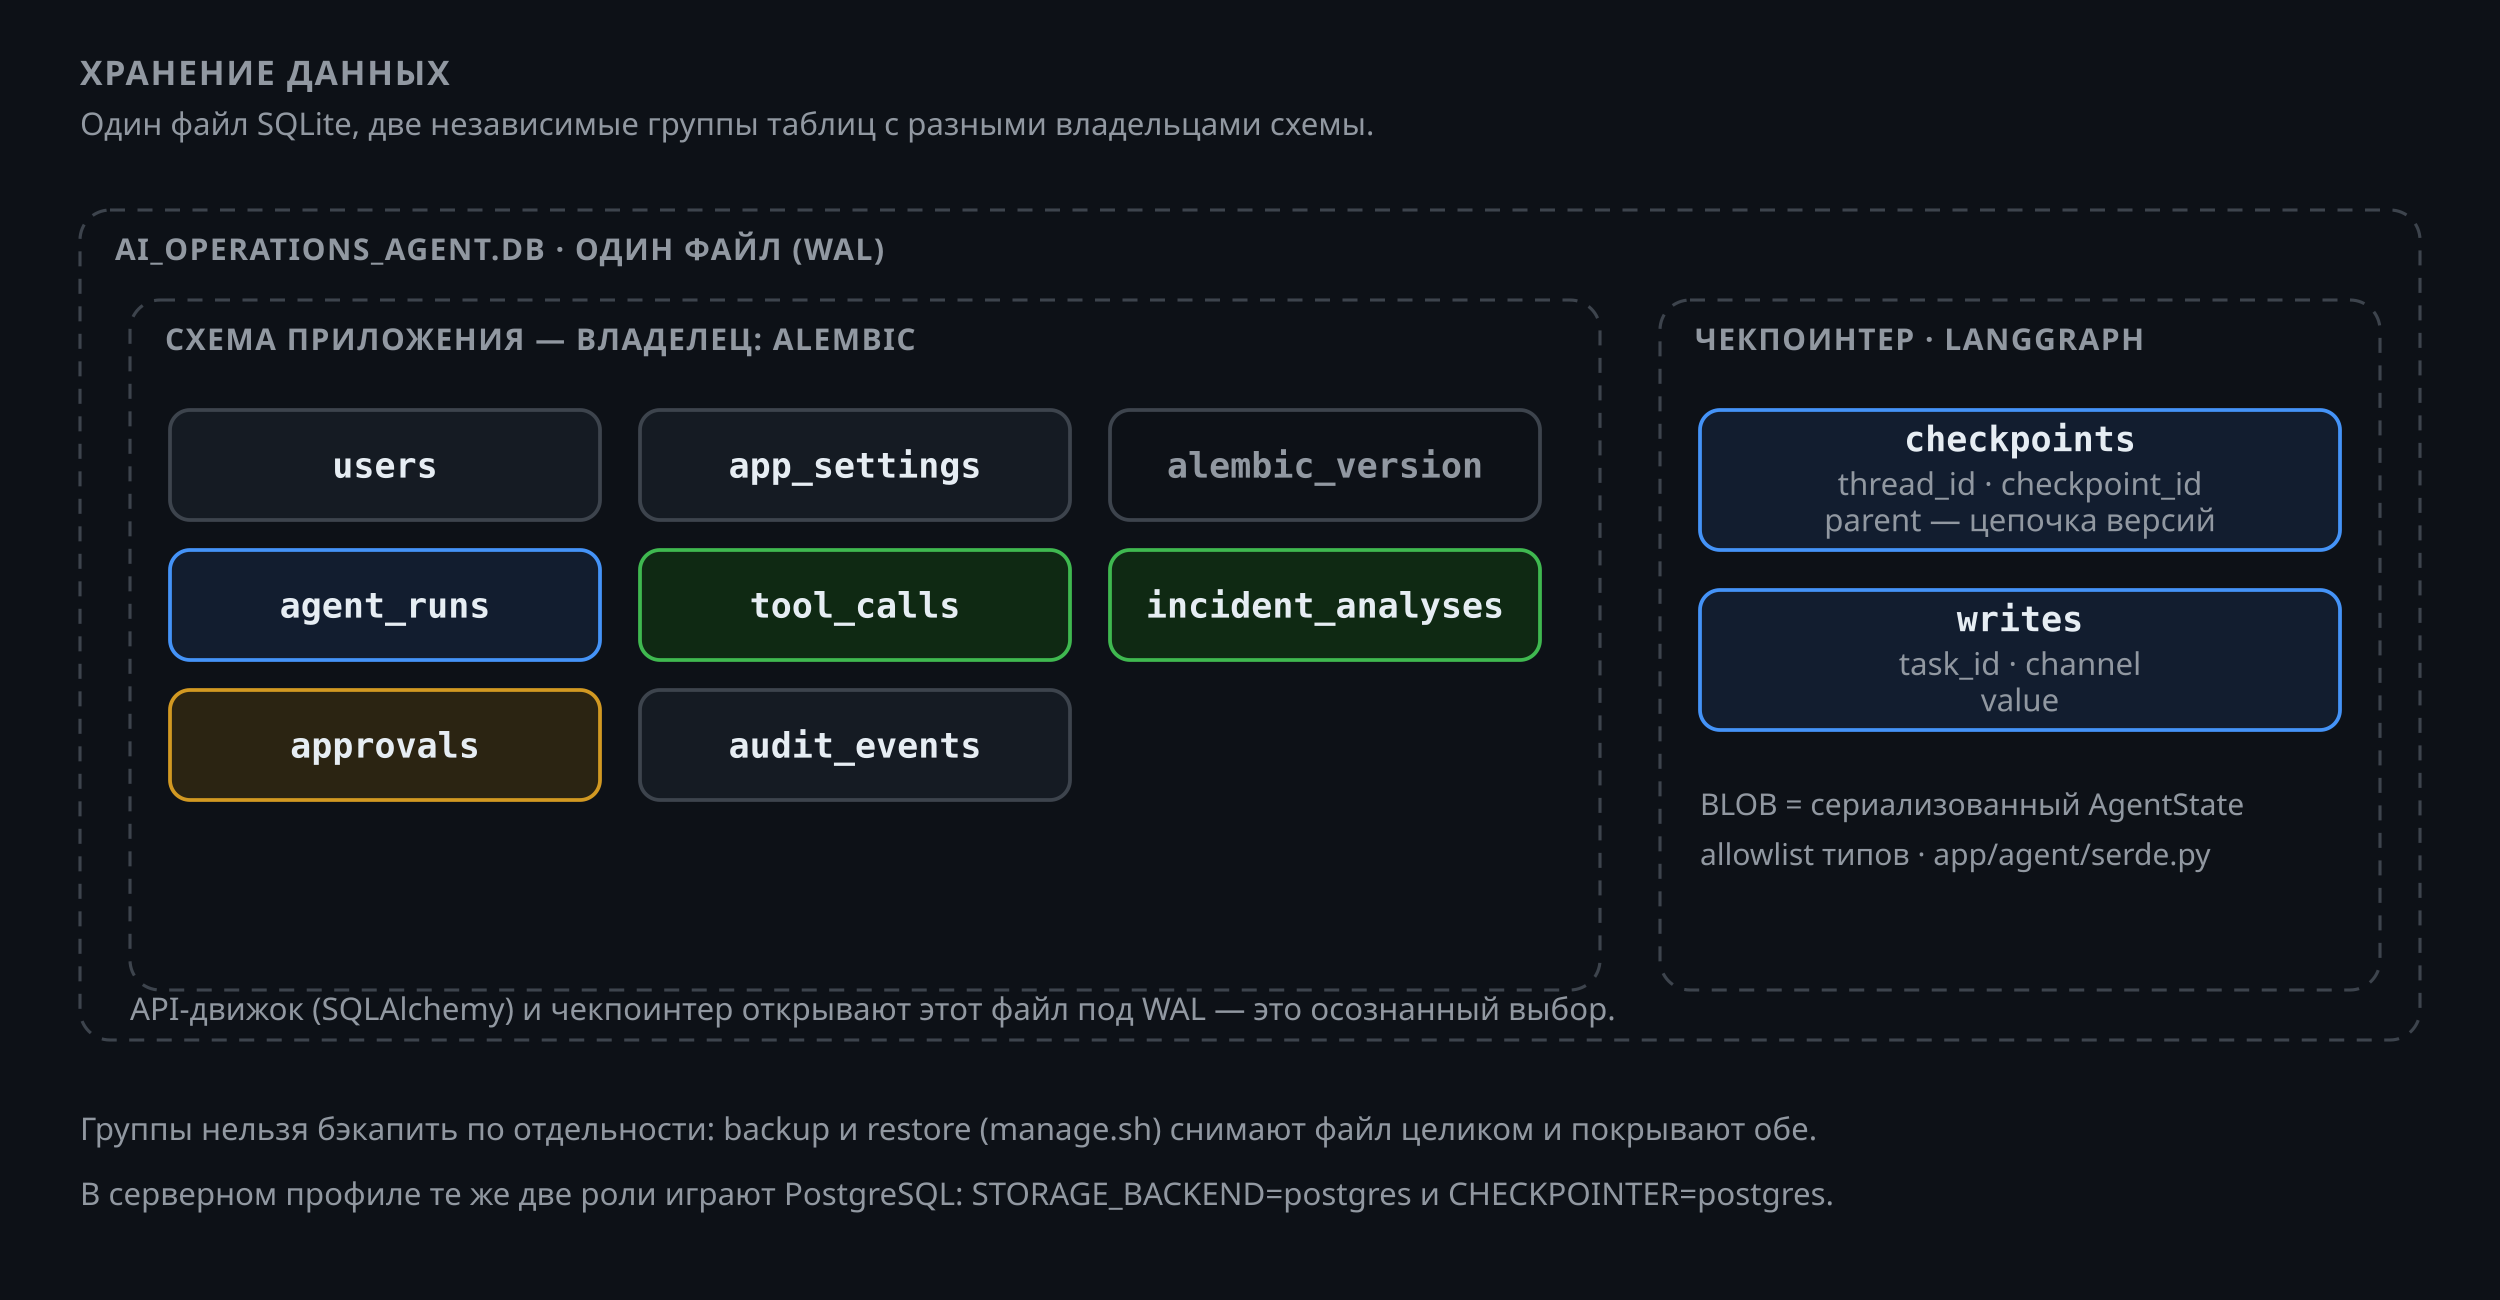
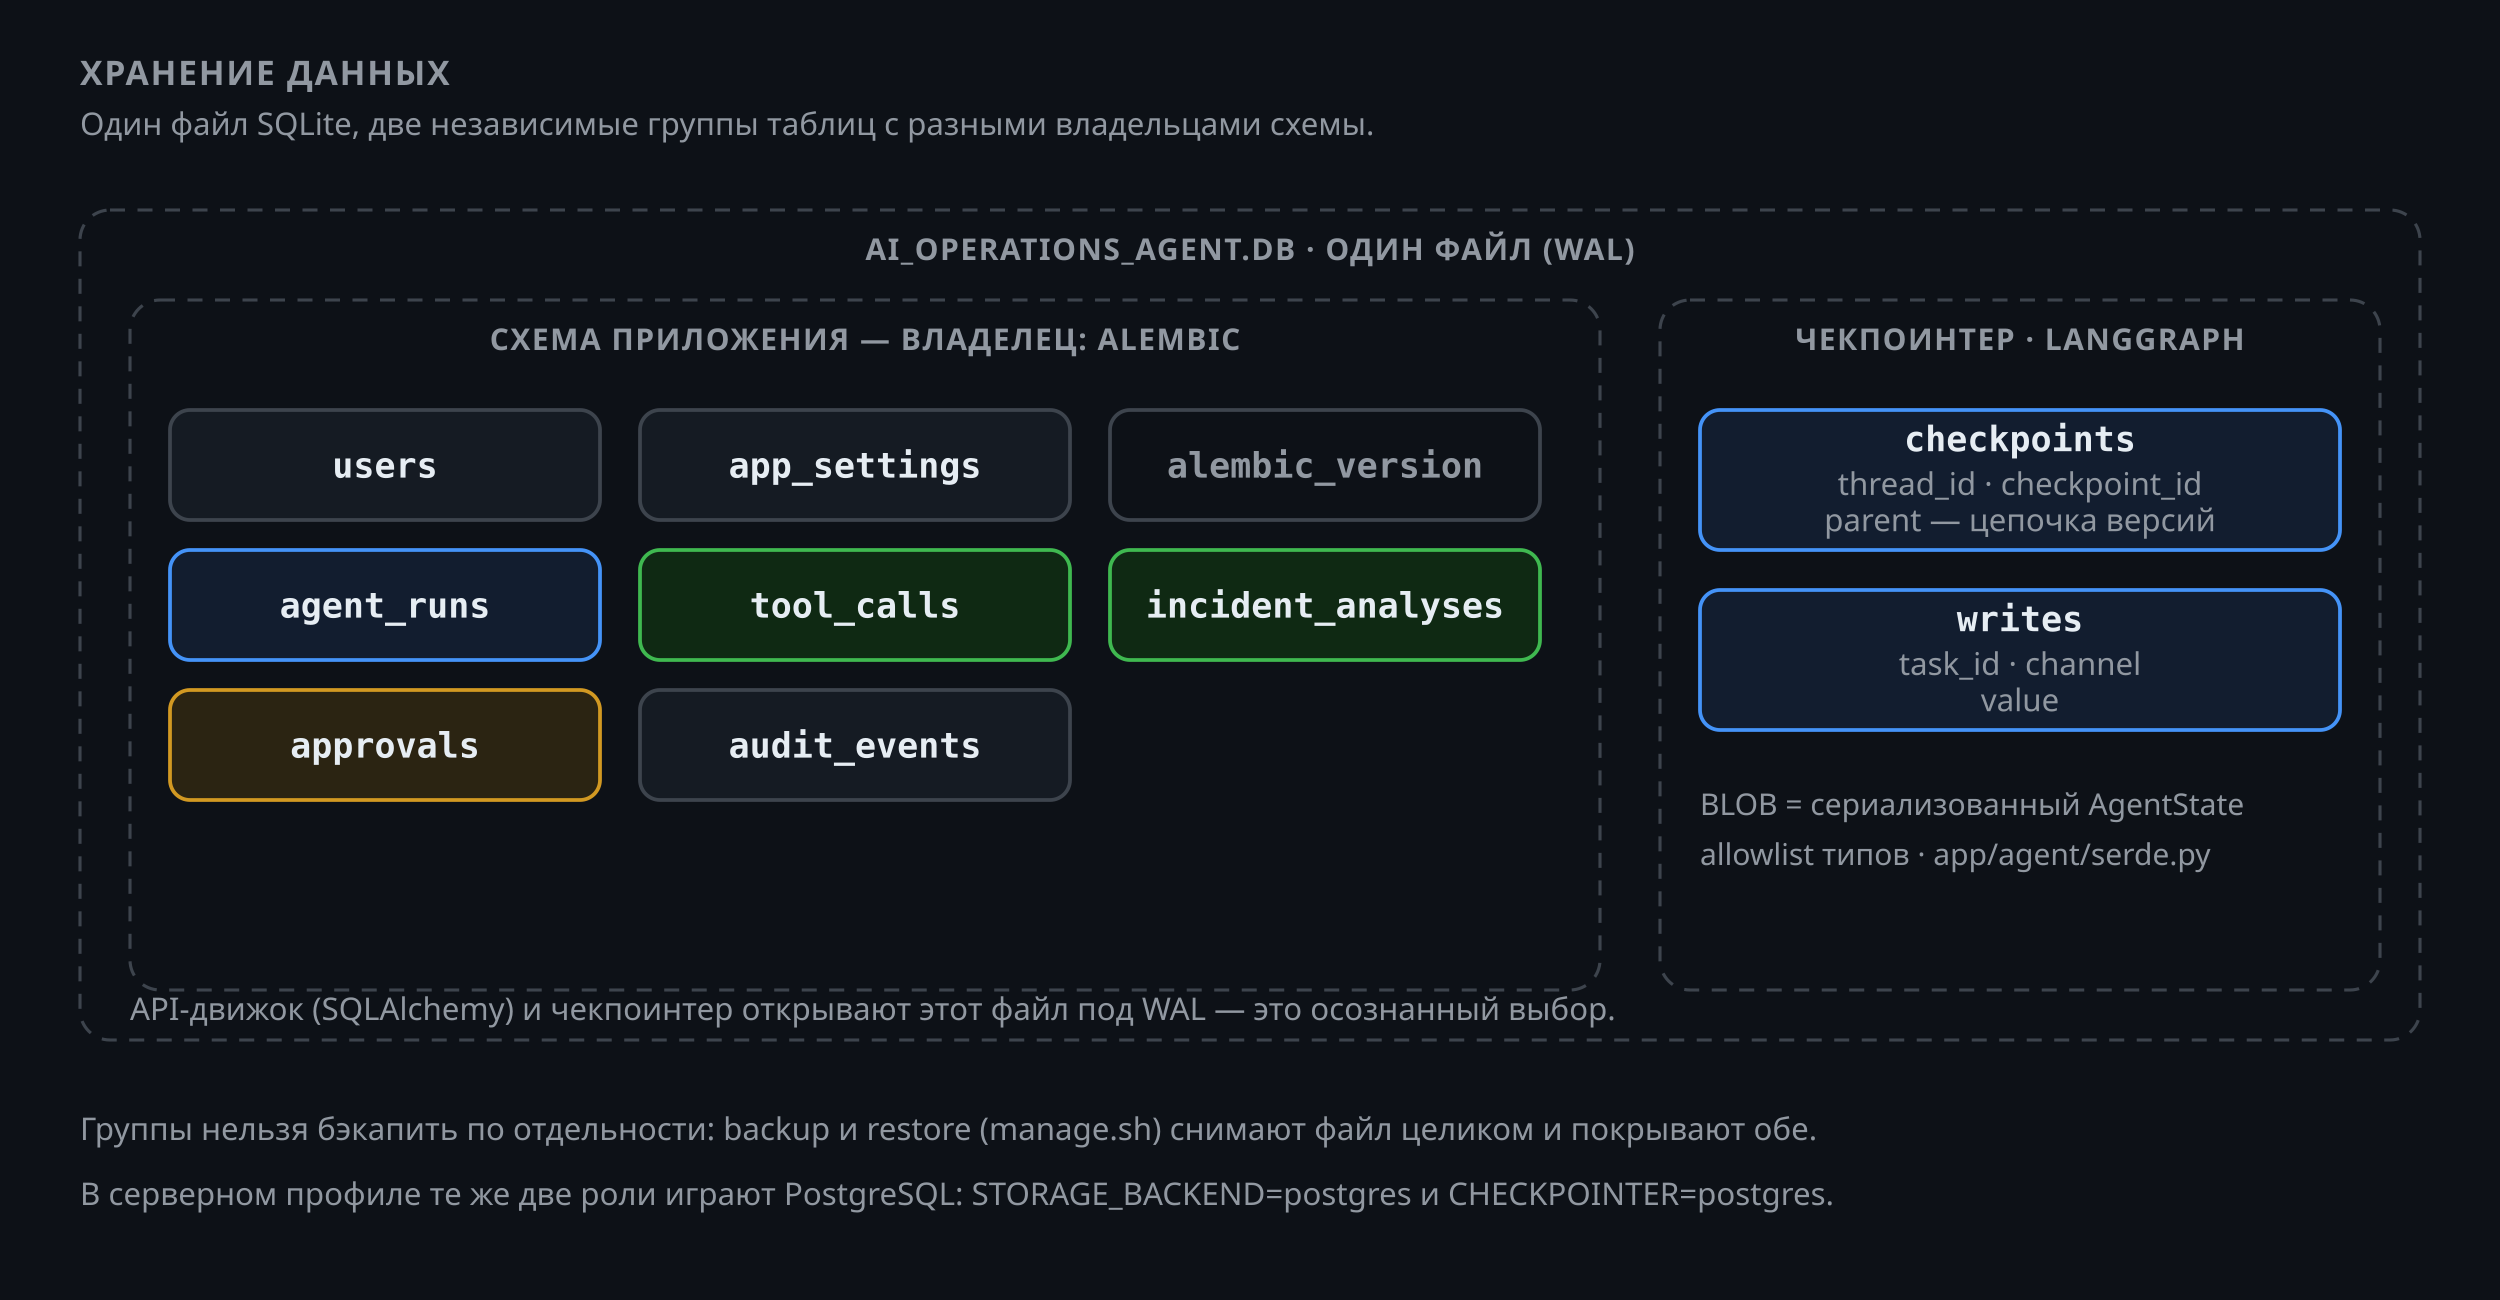
<svg xmlns="http://www.w3.org/2000/svg" viewBox="0 0 1000 520" width="1000" height="520" role="img" aria-labelledby="title desc" font-family="-apple-system, BlinkMacSystemFont, 'Segoe UI', 'Noto Sans', Helvetica, Arial, sans-serif">
  <defs>
    <marker id="arrow" viewBox="0 0 10 10" refX="9" refY="5" markerWidth="6" markerHeight="6" orient="auto-start-reverse">
      <path d="M 0 0 L 10 5 L 0 10 z" fill="#9198a1" />
    </marker>
    <marker id="arrow-accent" viewBox="0 0 10 10" refX="9" refY="5" markerWidth="6" markerHeight="6" orient="auto-start-reverse">
      <path d="M 0 0 L 10 5 L 0 10 z" fill="#4493f8" />
    </marker>
    <marker id="arrow-danger" viewBox="0 0 10 10" refX="9" refY="5" markerWidth="6" markerHeight="6" orient="auto-start-reverse">
      <path d="M 0 0 L 10 5 L 0 10 z" fill="#f85149" />
    </marker>
  </defs>
  <rect width="1000" height="520" fill="#0d1117" />
  <text x="32" y="34" font-size="13.5" font-weight="700" letter-spacing="0.7" fill="#9198a1">ХРАНЕНИЕ ДАННЫХ</text>
  <text x="32" y="54" text-anchor="start" font-size="12.5" fill="#9198a1">Один файл SQLite, две независимые группы таблиц с разными владельцами схемы.</text>
  <rect x="32" y="84" width="936" height="332" rx="12" fill="none" stroke="#3d444d" stroke-width="1.25" stroke-dasharray="6 5" />
-   <text x="46" y="104" font-size="12" font-weight="600" letter-spacing="0.6" fill="#9198a1">AI_OPERATIONS_AGENT.DB · ОДИН ФАЙЛ (WAL)</text>
+   <text x="500.0" y="104" text-anchor="middle" font-size="12" font-weight="600" letter-spacing="0.6" fill="#9198a1">AI_OPERATIONS_AGENT.DB · ОДИН ФАЙЛ (WAL)</text>
  <rect x="52" y="120" width="588" height="276" rx="12" fill="none" stroke="#3d444d" stroke-width="1.25" stroke-dasharray="6 5" />
-   <text x="66" y="140" font-size="12" font-weight="600" letter-spacing="0.6" fill="#9198a1">СХЕМА ПРИЛОЖЕНИЯ — ВЛАДЕЛЕЦ: ALEMBIC</text>
+   <text x="346.0" y="140" text-anchor="middle" font-size="12" font-weight="600" letter-spacing="0.6" fill="#9198a1">СХЕМА ПРИЛОЖЕНИЯ — ВЛАДЕЛЕЦ: ALEMBIC</text>
  <rect x="68" y="164" width="172" height="44" rx="8" fill="#151b23" stroke="#3d444d" stroke-width="1.5" />
  <text x="154.0" y="191.04" text-anchor="middle" font-size="14" font-weight="600" fill="#e6edf3" font-family="ui-monospace, SFMono-Regular, 'SF Mono', Menlo, Consolas, monospace">users</text>
  <rect x="256" y="164" width="172" height="44" rx="8" fill="#151b23" stroke="#3d444d" stroke-width="1.5" />
  <text x="342.0" y="191.04" text-anchor="middle" font-size="14" font-weight="600" fill="#e6edf3" font-family="ui-monospace, SFMono-Regular, 'SF Mono', Menlo, Consolas, monospace">app_settings</text>
  <rect x="444" y="164" width="172" height="44" rx="8" fill="#0d1117" stroke="#3d444d" stroke-width="1.5" />
  <text x="530.0" y="191.04" text-anchor="middle" font-size="14" font-weight="600" fill="#9198a1" font-family="ui-monospace, SFMono-Regular, 'SF Mono', Menlo, Consolas, monospace">alembic_version</text>
  <rect x="68" y="220" width="172" height="44" rx="8" fill="#121d2f" stroke="#4493f8" stroke-width="1.5" />
  <text x="154.0" y="247.04" text-anchor="middle" font-size="14" font-weight="600" fill="#e6edf3" font-family="ui-monospace, SFMono-Regular, 'SF Mono', Menlo, Consolas, monospace">agent_runs</text>
  <rect x="256" y="220" width="172" height="44" rx="8" fill="#0f2913" stroke="#3fb950" stroke-width="1.5" />
  <text x="342.0" y="247.04" text-anchor="middle" font-size="14" font-weight="600" fill="#e6edf3" font-family="ui-monospace, SFMono-Regular, 'SF Mono', Menlo, Consolas, monospace">tool_calls</text>
  <rect x="444" y="220" width="172" height="44" rx="8" fill="#0f2913" stroke="#3fb950" stroke-width="1.5" />
  <text x="530.0" y="247.04" text-anchor="middle" font-size="14" font-weight="600" fill="#e6edf3" font-family="ui-monospace, SFMono-Regular, 'SF Mono', Menlo, Consolas, monospace">incident_analyses</text>
  <rect x="68" y="276" width="172" height="44" rx="8" fill="#2b2412" stroke="#d29922" stroke-width="1.5" />
  <text x="154.0" y="303.04" text-anchor="middle" font-size="14" font-weight="600" fill="#e6edf3" font-family="ui-monospace, SFMono-Regular, 'SF Mono', Menlo, Consolas, monospace">approvals</text>
  <rect x="256" y="276" width="172" height="44" rx="8" fill="#151b23" stroke="#3d444d" stroke-width="1.5" />
  <text x="342.0" y="303.04" text-anchor="middle" font-size="14" font-weight="600" fill="#e6edf3" font-family="ui-monospace, SFMono-Regular, 'SF Mono', Menlo, Consolas, monospace">audit_events</text>
  <rect x="664" y="120" width="288" height="276" rx="12" fill="none" stroke="#3d444d" stroke-width="1.25" stroke-dasharray="6 5" />
-   <text x="678" y="140" font-size="12" font-weight="600" letter-spacing="0.6" fill="#9198a1">ЧЕКПОИНТЕР · LANGGRAPH</text>
+   <text x="808.0" y="140" text-anchor="middle" font-size="12" font-weight="600" letter-spacing="0.6" fill="#9198a1">ЧЕКПОИНТЕР · LANGGRAPH</text>
  <rect x="680" y="164" width="256" height="56" rx="8" fill="#121d2f" stroke="#4493f8" stroke-width="1.5" />
  <text x="808.0" y="180.48" text-anchor="middle" font-size="14" font-weight="600" fill="#e6edf3" font-family="ui-monospace, SFMono-Regular, 'SF Mono', Menlo, Consolas, monospace">checkpoints</text>
  <text x="808.0" y="197.98" text-anchor="middle" font-size="12.5" fill="#9198a1">thread_id · checkpoint_id</text>
  <text x="808.0" y="212.48" text-anchor="middle" font-size="12.5" fill="#9198a1">parent — цепочка версий</text>
  <rect x="680" y="236" width="256" height="56" rx="8" fill="#121d2f" stroke="#4493f8" stroke-width="1.5" />
  <text x="808.0" y="252.48" text-anchor="middle" font-size="14" font-weight="600" fill="#e6edf3" font-family="ui-monospace, SFMono-Regular, 'SF Mono', Menlo, Consolas, monospace">writes</text>
  <text x="808.0" y="269.98" text-anchor="middle" font-size="12.5" fill="#9198a1">task_id · channel</text>
  <text x="808.0" y="284.48" text-anchor="middle" font-size="12.5" fill="#9198a1">value</text>
  <text x="680" y="326" text-anchor="start" font-size="12" fill="#9198a1">BLOB = сериализованный AgentState</text>
  <text x="680" y="346" text-anchor="start" font-size="12" fill="#9198a1">allowlist типов · app/agent/serde.py</text>
  <text x="52" y="408" text-anchor="start" font-size="12.5" fill="#9198a1">API-движок (SQLAlchemy) и чекпоинтер открывают этот файл под WAL — это осознанный выбор.</text>
  <text x="32" y="456" text-anchor="start" font-size="12.5" fill="#9198a1">Группы нельзя бэкапить по отдельности: backup и restore (manage.sh) снимают файл целиком и покрывают обе.</text>
  <text x="32" y="482" text-anchor="start" font-size="12.5" fill="#9198a1">В серверном профиле те же две роли играют PostgreSQL: STORAGE_BACKEND=postgres и CHECKPOINTER=postgres.</text>
</svg>
